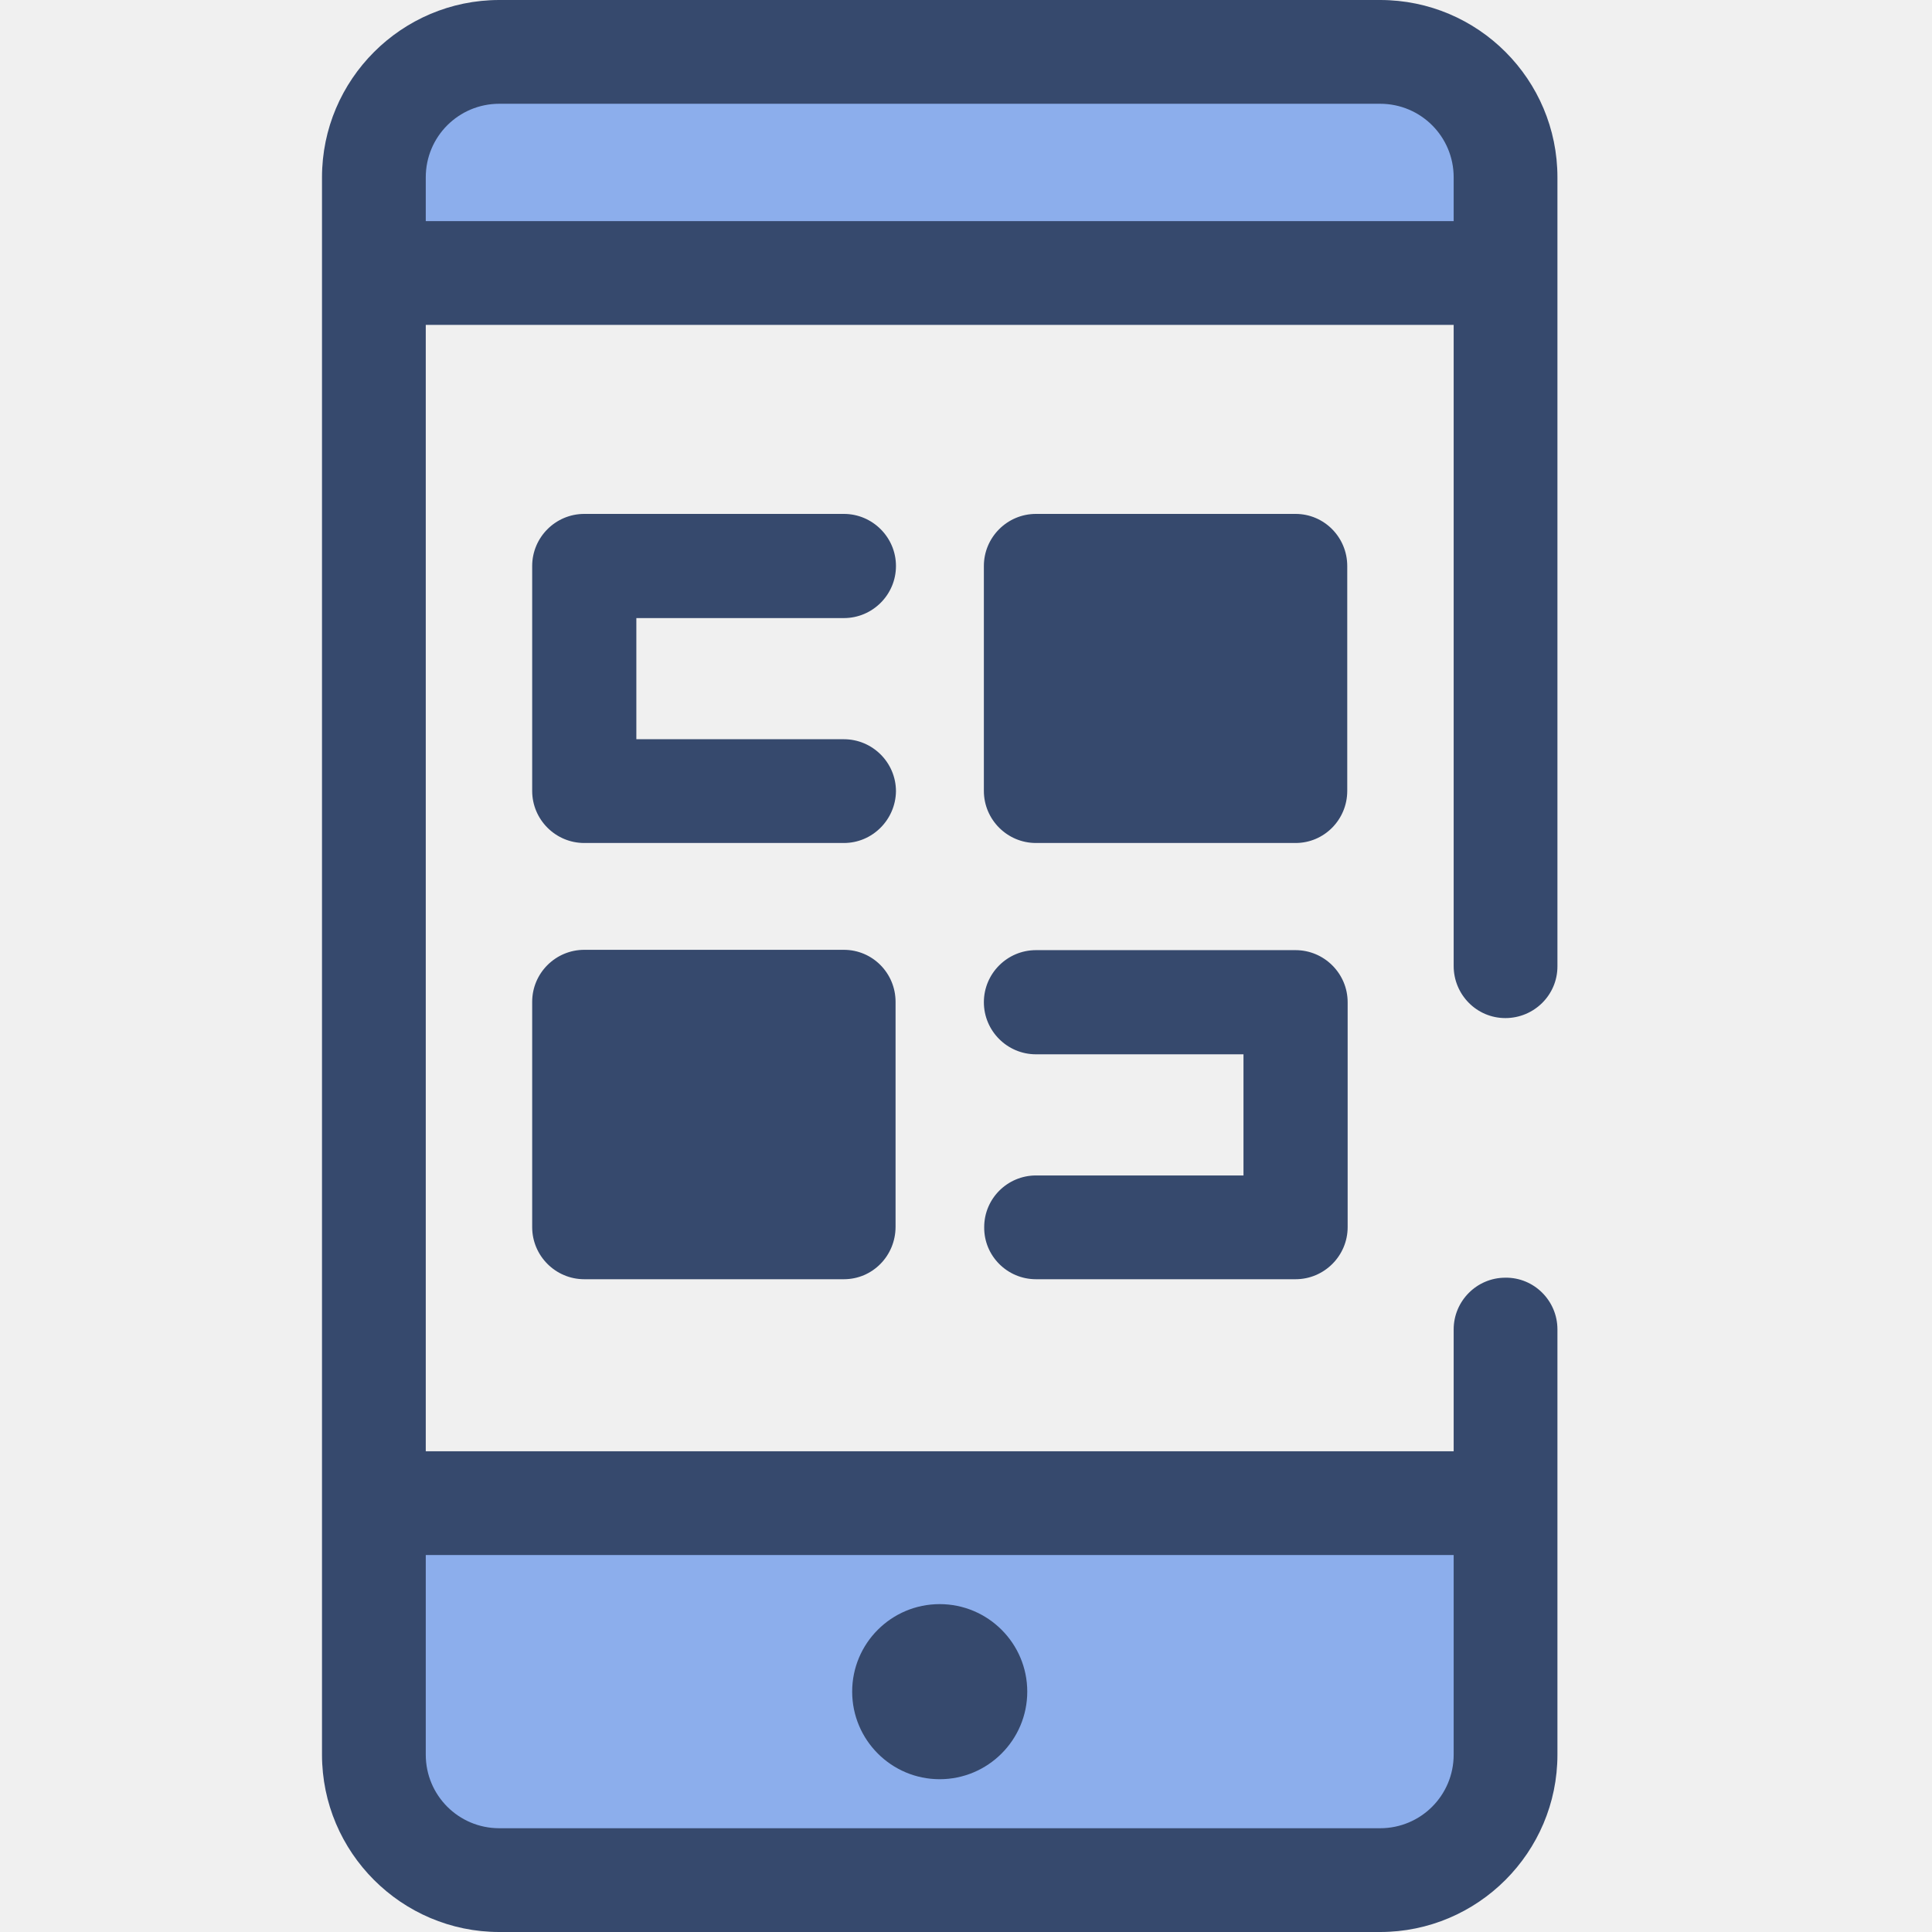
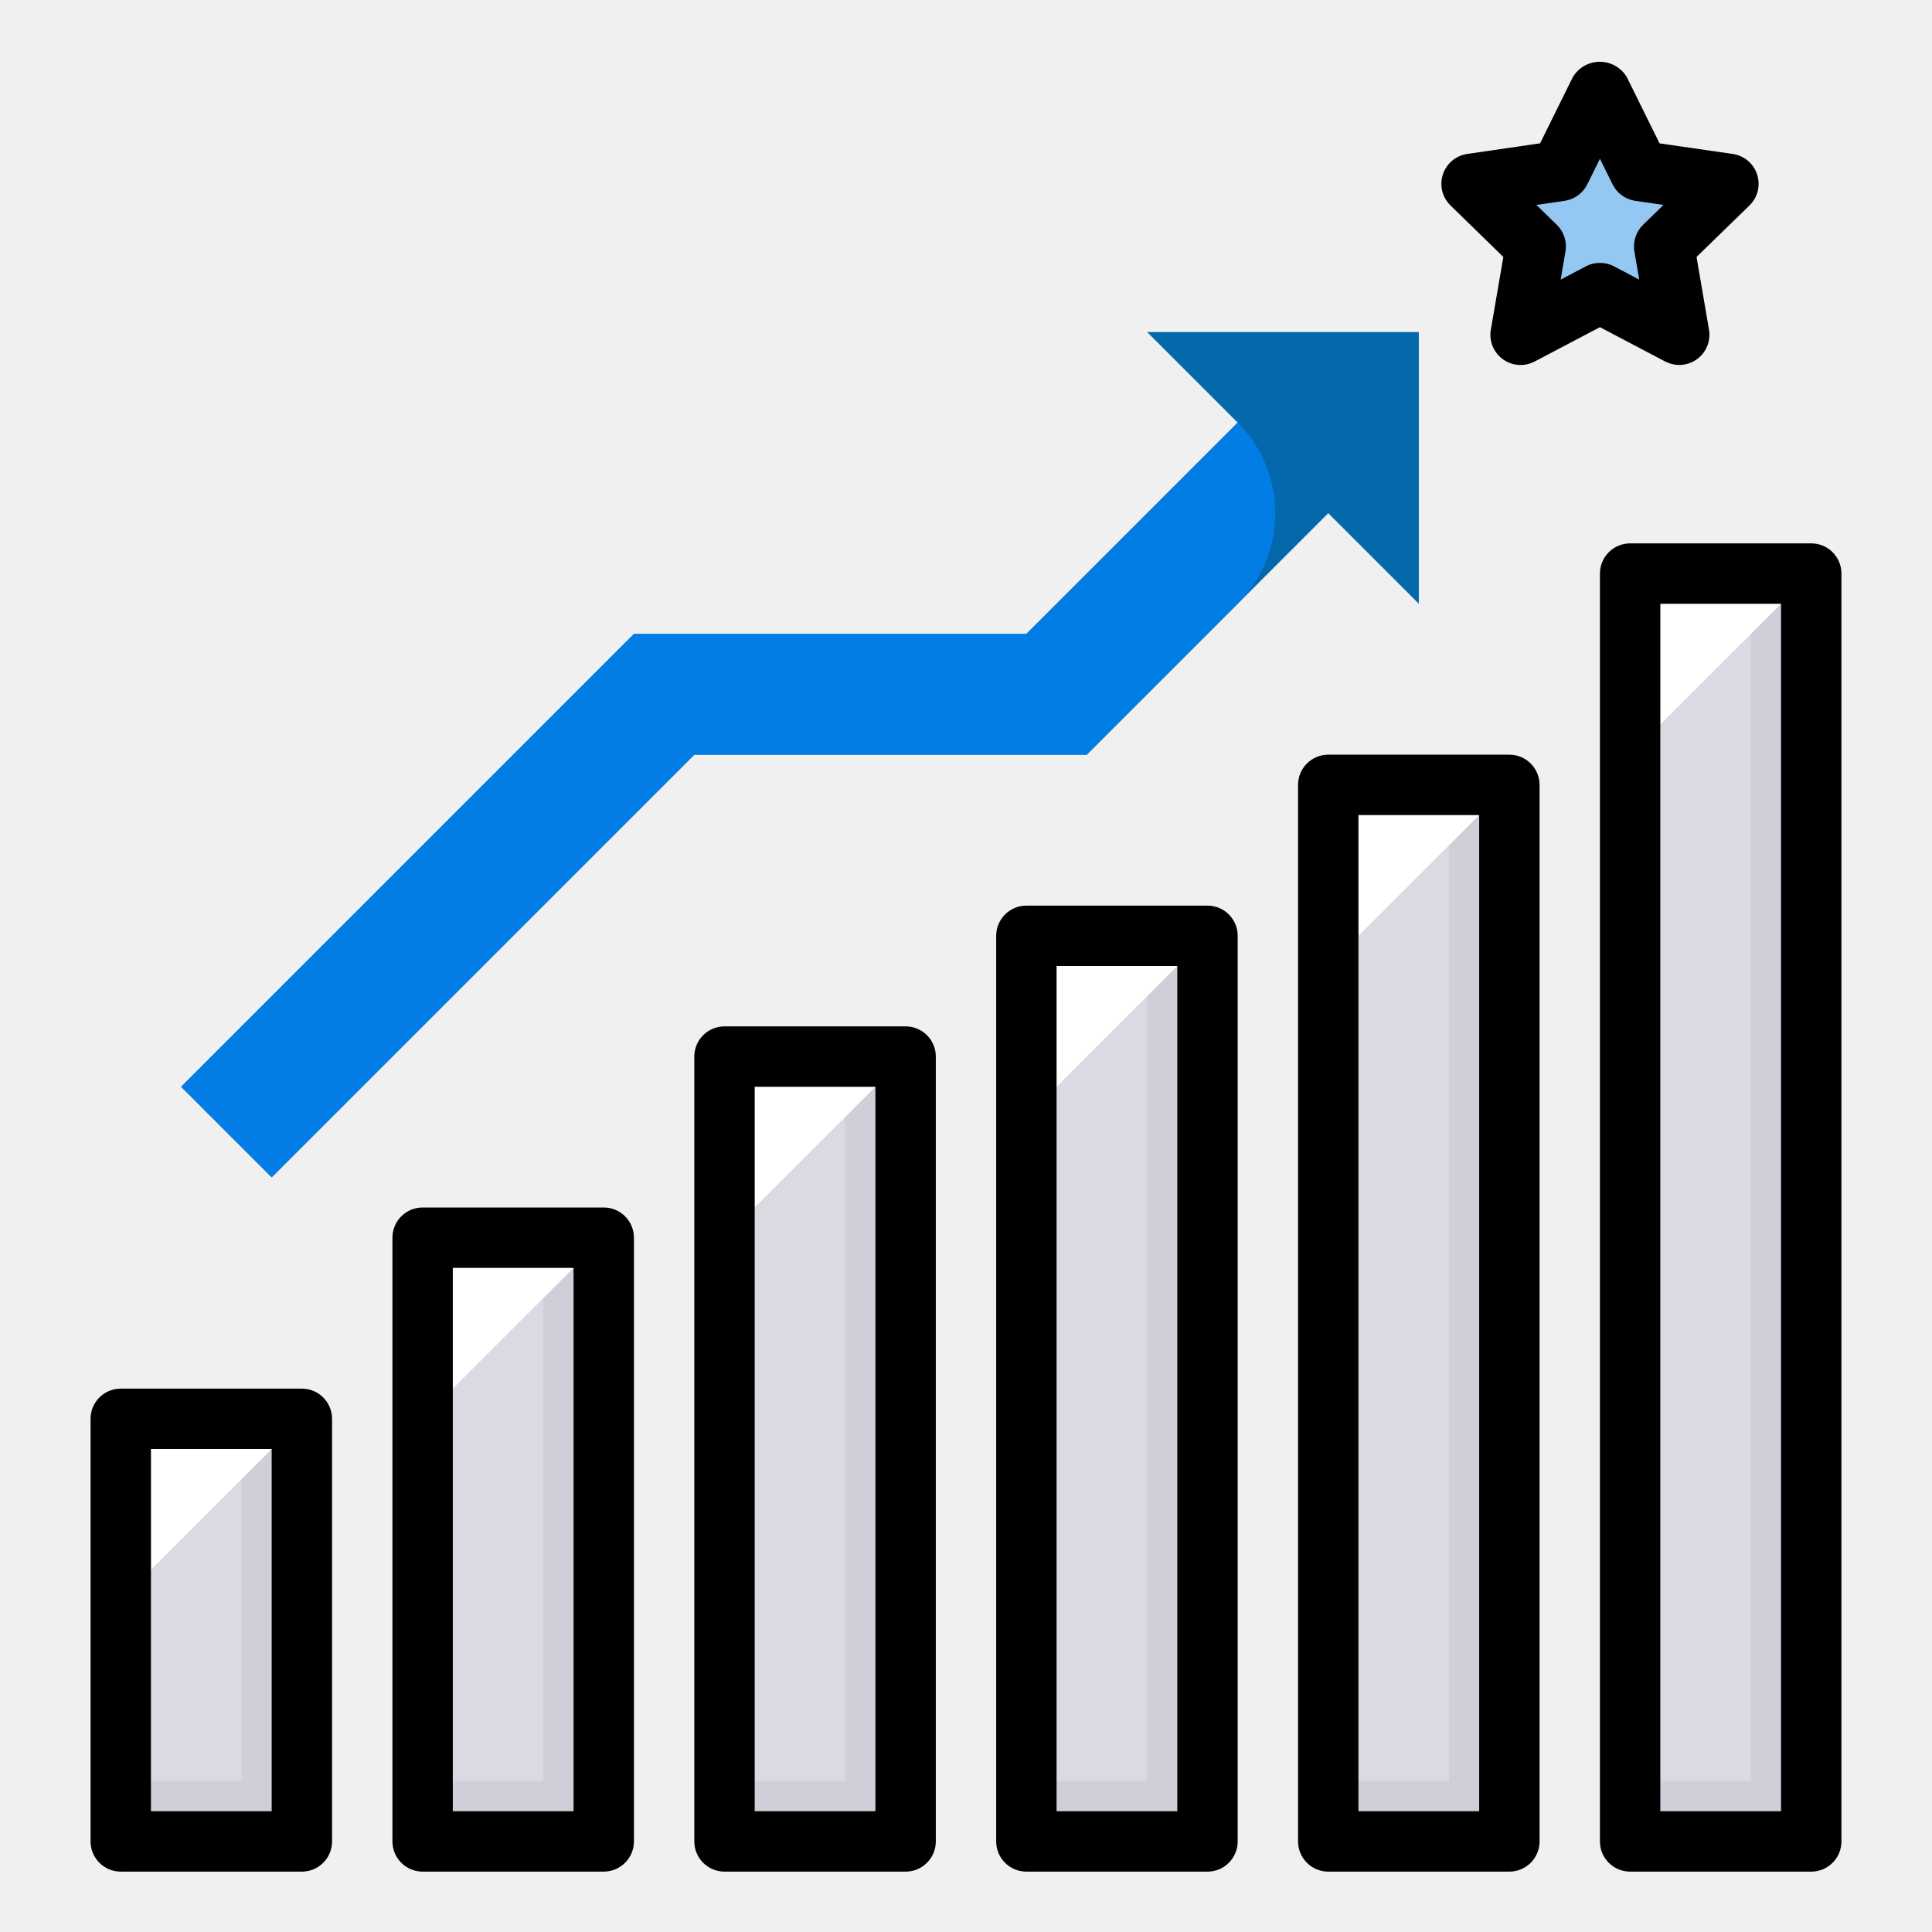
- <svg xmlns="http://www.w3.org/2000/svg" width="24" height="24" viewBox="0 0 24 24" fill="none">
-   <g clip-path="url(#clip0_15_20)">
-     <path d="M18.705 3.389V2.203C18.705 1.341 18.006 0.647 17.148 0.647H6.203C5.341 0.647 4.647 1.345 4.647 2.203V3.389H18.705ZM4.647 18.675V21.797C4.647 22.659 5.345 23.353 6.203 23.353H17.144C18.006 23.353 18.7 22.655 18.7 21.797V18.675H4.647Z" fill="#8CAEEC" />
-     <path d="M17.144 0H6.203C4.989 0 4 0.989 4 2.203V21.797C4 23.011 4.989 24 6.203 24H17.144C18.358 24 19.347 23.011 19.347 21.797V16.514C19.347 16.158 19.056 15.867 18.7 15.872C18.344 15.872 18.058 16.163 18.058 16.514V18.028H5.289V4.036H18.058V12C18.058 12.356 18.344 12.647 18.7 12.647C19.056 12.647 19.347 12.361 19.347 12.005V2.203C19.347 0.989 18.363 0 17.144 0ZM18.058 19.317V21.797C18.058 22.303 17.65 22.711 17.144 22.711H6.203C5.697 22.711 5.289 22.303 5.289 21.797V19.317H18.058ZM5.289 2.747V2.203C5.289 1.697 5.697 1.289 6.203 1.289H17.144C17.65 1.289 18.058 1.697 18.058 2.203V2.747H5.289Z" fill="#36496D" />
-     <path d="M11.674 21.455C11.917 21.455 12.114 21.257 12.114 21.014C12.114 20.771 11.917 20.573 11.674 20.573C11.43 20.573 11.233 20.771 11.233 21.014C11.233 21.257 11.43 21.455 11.674 21.455Z" fill="#36496D" />
-     <path d="M11.673 22.102C11.073 22.102 10.586 21.614 10.586 21.014C10.586 20.414 11.073 19.927 11.673 19.927C12.273 19.927 12.761 20.414 12.761 21.014C12.761 21.614 12.273 22.102 11.673 22.102ZM10.483 10.472H7.258C6.901 10.472 6.611 10.181 6.611 9.825V7.031C6.611 6.675 6.901 6.384 7.258 6.384H10.483C10.839 6.384 11.13 6.675 11.13 7.031C11.13 7.388 10.839 7.678 10.483 7.678H7.905V9.183H10.483C10.839 9.183 11.13 9.473 11.13 9.83C11.125 10.181 10.839 10.472 10.483 10.472V10.472Z" fill="#36496D" />
-     <path d="M12.869 7.031H16.094V9.825H12.869V7.031Z" fill="#36496D" />
-     <path d="M16.094 10.472H12.869C12.512 10.472 12.222 10.181 12.222 9.825V7.031C12.222 6.675 12.512 6.384 12.869 6.384H16.094C16.45 6.384 16.736 6.675 16.736 7.031V9.825C16.736 10.181 16.45 10.472 16.094 10.472ZM13.516 9.183H15.452V7.678H13.511L13.516 9.183Z" fill="#36496D" />
-     <path d="M7.258 12.45H10.483V15.244H7.258V12.45Z" fill="#36496D" />
-     <path d="M10.483 15.891H7.258C6.901 15.891 6.611 15.6 6.611 15.244V12.445C6.611 12.089 6.901 11.799 7.258 11.799H10.483C10.839 11.799 11.125 12.089 11.125 12.445V15.239C11.125 15.6 10.839 15.891 10.483 15.891ZM7.905 14.602H9.836V13.097H7.9L7.905 14.602V14.602ZM16.094 15.891H12.869C12.512 15.891 12.222 15.6 12.226 15.244C12.226 14.887 12.517 14.602 12.869 14.602H15.447V13.097H12.869C12.512 13.097 12.222 12.806 12.222 12.45C12.222 12.094 12.512 11.803 12.869 11.803H16.094C16.45 11.803 16.741 12.094 16.741 12.45V15.244C16.741 15.6 16.45 15.891 16.094 15.891Z" fill="#36496D" />
-   </g>
-   <defs>
-     <clipPath id="clip0_15_20">
-       <rect width="15.347" height="24" fill="white" transform="translate(4)" />
-     </clipPath>
-   </defs>
+ <svg xmlns="http://www.w3.org/2000/svg" width="800px" height="800px" viewBox="0 0 64 64" id="fill">
+   <rect height="14" style="fill:#cfcfd9" width="6" x="4" y="47" />
+   <rect height="20" style="fill:#cfcfd9" width="6" x="14" y="41" />
+   <rect height="26" style="fill:#cfcfd9" width="6" x="24" y="35" />
+   <rect height="30" style="fill:#cfcfd9" width="6" x="34" y="31" />
+   <rect height="35" style="fill:#cfcfd9" width="6" x="44" y="26" />
+   <rect height="42" style="fill:#cfcfd9" width="6" x="54" y="19" />
+   <rect height="40" style="fill:#d9dae2" width="4" x="54" y="19" />
+   <rect height="33" style="fill:#d9dae2" width="4" x="44" y="26" />
+   <rect height="28" style="fill:#d9dae2" width="4" x="34" y="31" />
+   <rect height="24" style="fill:#d9dae2" width="4" x="24" y="35" />
+   <rect height="18" style="fill:#d9dae2" width="4" x="14" y="41" />
+   <rect height="12" style="fill:#d9dae2" width="4" x="4" y="47" />
+   <polygon points="53 3 54.314 5.663 57.253 6.09 55.127 8.163 55.629 11.09 53 9.708 50.371 11.09 50.873 8.163 48.747 6.09 51.686 5.663 53 3" style="fill:#94c7f2" />
+   <polygon points="38 11 41 14 34 21 21 21 6 36 9 39 23 25 36 25 44 17 47 20 47 11 38 11" style="fill:#0468ad" />
+   <path d="M41,14l-7,7H21L6,36l3,3L23,25H36l5-5a4.242,4.242,0,0,0,0-6Z" style="fill:#027de5" />
+   <polygon points="5 52 5 48 9 48 5 52" style="fill:#fff" />
+   <polygon points="15 46 15 42 19 42 15 46" style="fill:#fff" />
+   <polygon points="25 40 25 36 29 36 25 40" style="fill:#fff" />
+   <polygon points="35 36 35 32 39 32 35 36" style="fill:#fff" />
+   <polygon points="45 31 45 27 49 27 45 31" style="fill:#fff" />
+   <polygon points="55 24 55 20 59 20 55 24" style="fill:#fff" />
+   <path d="M10,62H4a1,1,0,0,1-1-1V47a1,1,0,0,1,1-1h6a1,1,0,0,1,1,1V61A1,1,0,0,1,10,62ZM5,60H9V48H5Z" />
+   <path d="M20,62H14a1,1,0,0,1-1-1V41a1,1,0,0,1,1-1h6a1,1,0,0,1,1,1V61A1,1,0,0,1,20,62Zm-5-2h4V42H15Z" />
+   <path d="M30,62H24a1,1,0,0,1-1-1V35a1,1,0,0,1,1-1h6a1,1,0,0,1,1,1V61A1,1,0,0,1,30,62Zm-5-2h4V36H25Z" />
+   <path d="M40,62H34a1,1,0,0,1-1-1V31a1,1,0,0,1,1-1h6a1,1,0,0,1,1,1V61A1,1,0,0,1,40,62Zm-5-2h4V32H35Z" />
+   <path d="M50,62H44a1,1,0,0,1-1-1V26a1,1,0,0,1,1-1h6a1,1,0,0,1,1,1V61A1,1,0,0,1,50,62Zm-5-2h4V27H45Z" />
+   <path d="M60,62H54a1,1,0,0,1-1-1V19a1,1,0,0,1,1-1h6a1,1,0,0,1,1,1V61A1,1,0,0,1,60,62Zm-5-2h4V20H55Z" />
+   <path d="M55.629,12.09a1.015,1.015,0,0,1-.466-.114L53,10.838l-2.163,1.138a1,1,0,0,1-1.451-1.055L49.8,8.512l-1.75-1.706A1,1,0,0,1,48.6,5.1l2.417-.352L52.1,2.558a1.04,1.04,0,0,1,1.792,0l1.083,2.191L57.4,5.1a1,1,0,0,1,.555,1.705L56.2,8.512l.413,2.409a1,1,0,0,1-.985,1.169ZM53,8.708a1,1,0,0,1,.466.115l.835.439-.159-.93a1,1,0,0,1,.287-.885l.675-.658-.933-.136a1,1,0,0,1-.753-.548L53,5.259l-.418.846a1,1,0,0,1-.753.548l-.933.136.675.658a1,1,0,0,1,.287.885l-.159.93.835-.439A1,1,0,0,1,53,8.708Z" />
</svg>
